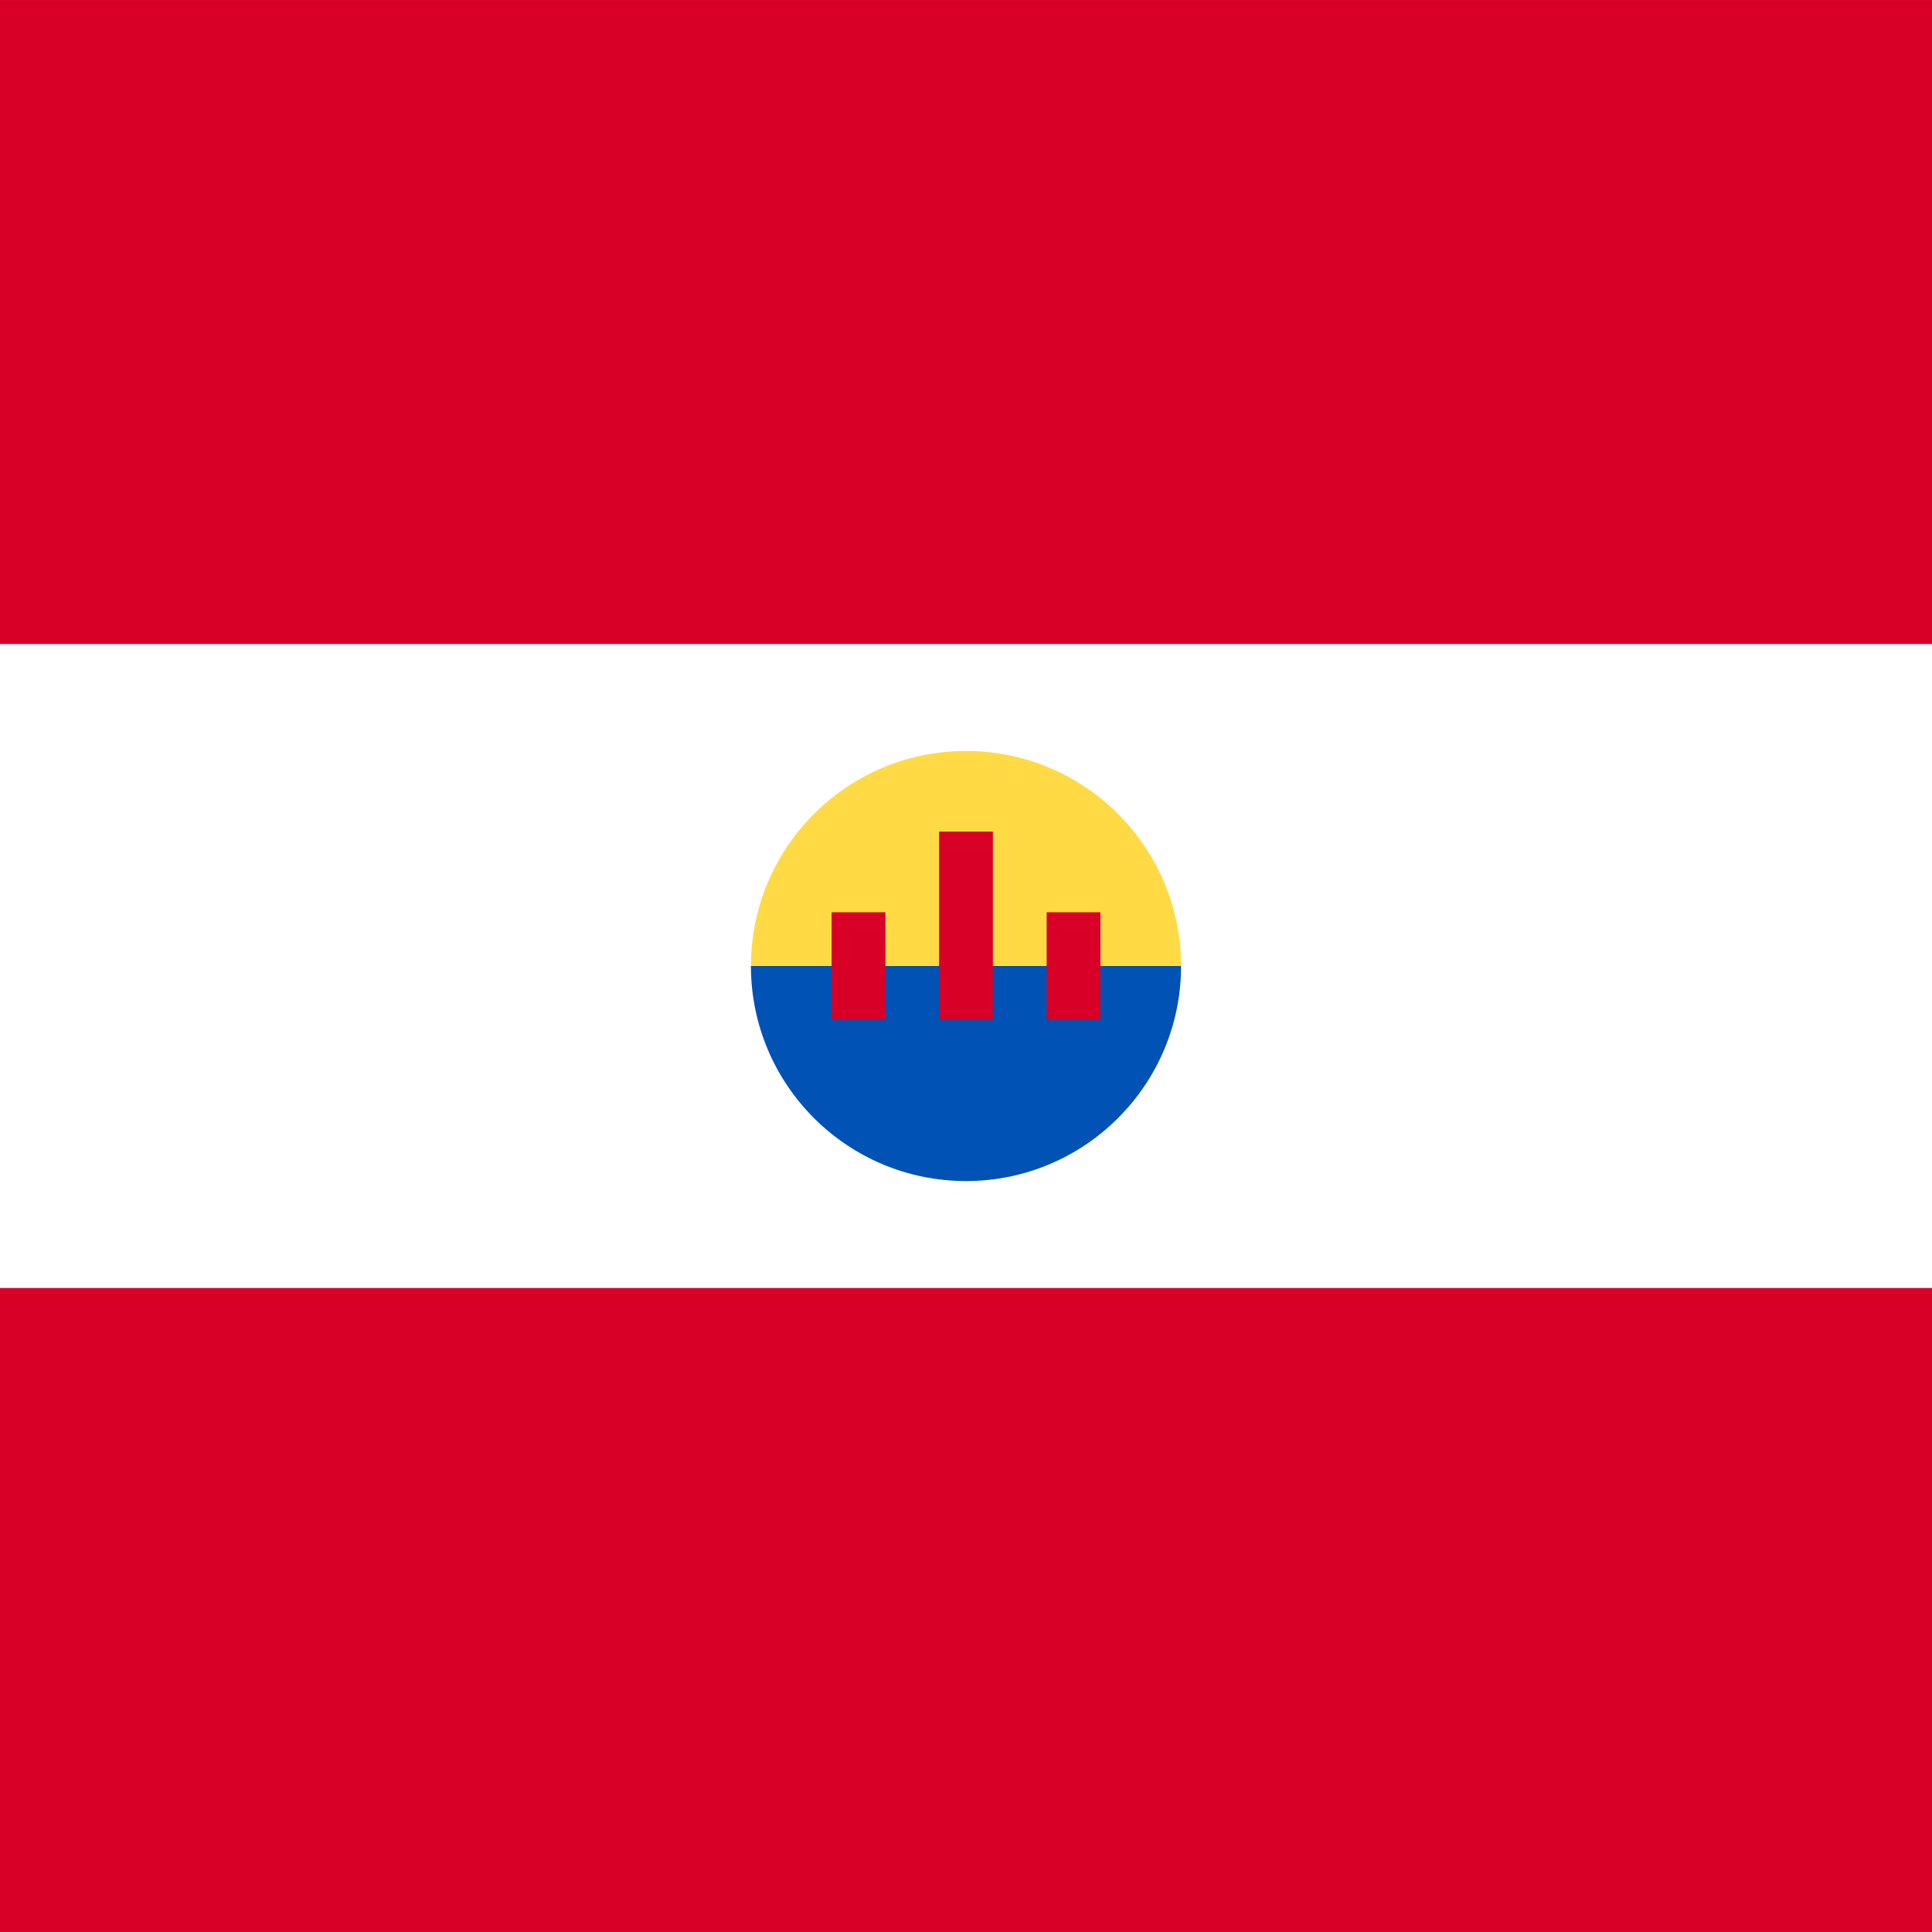
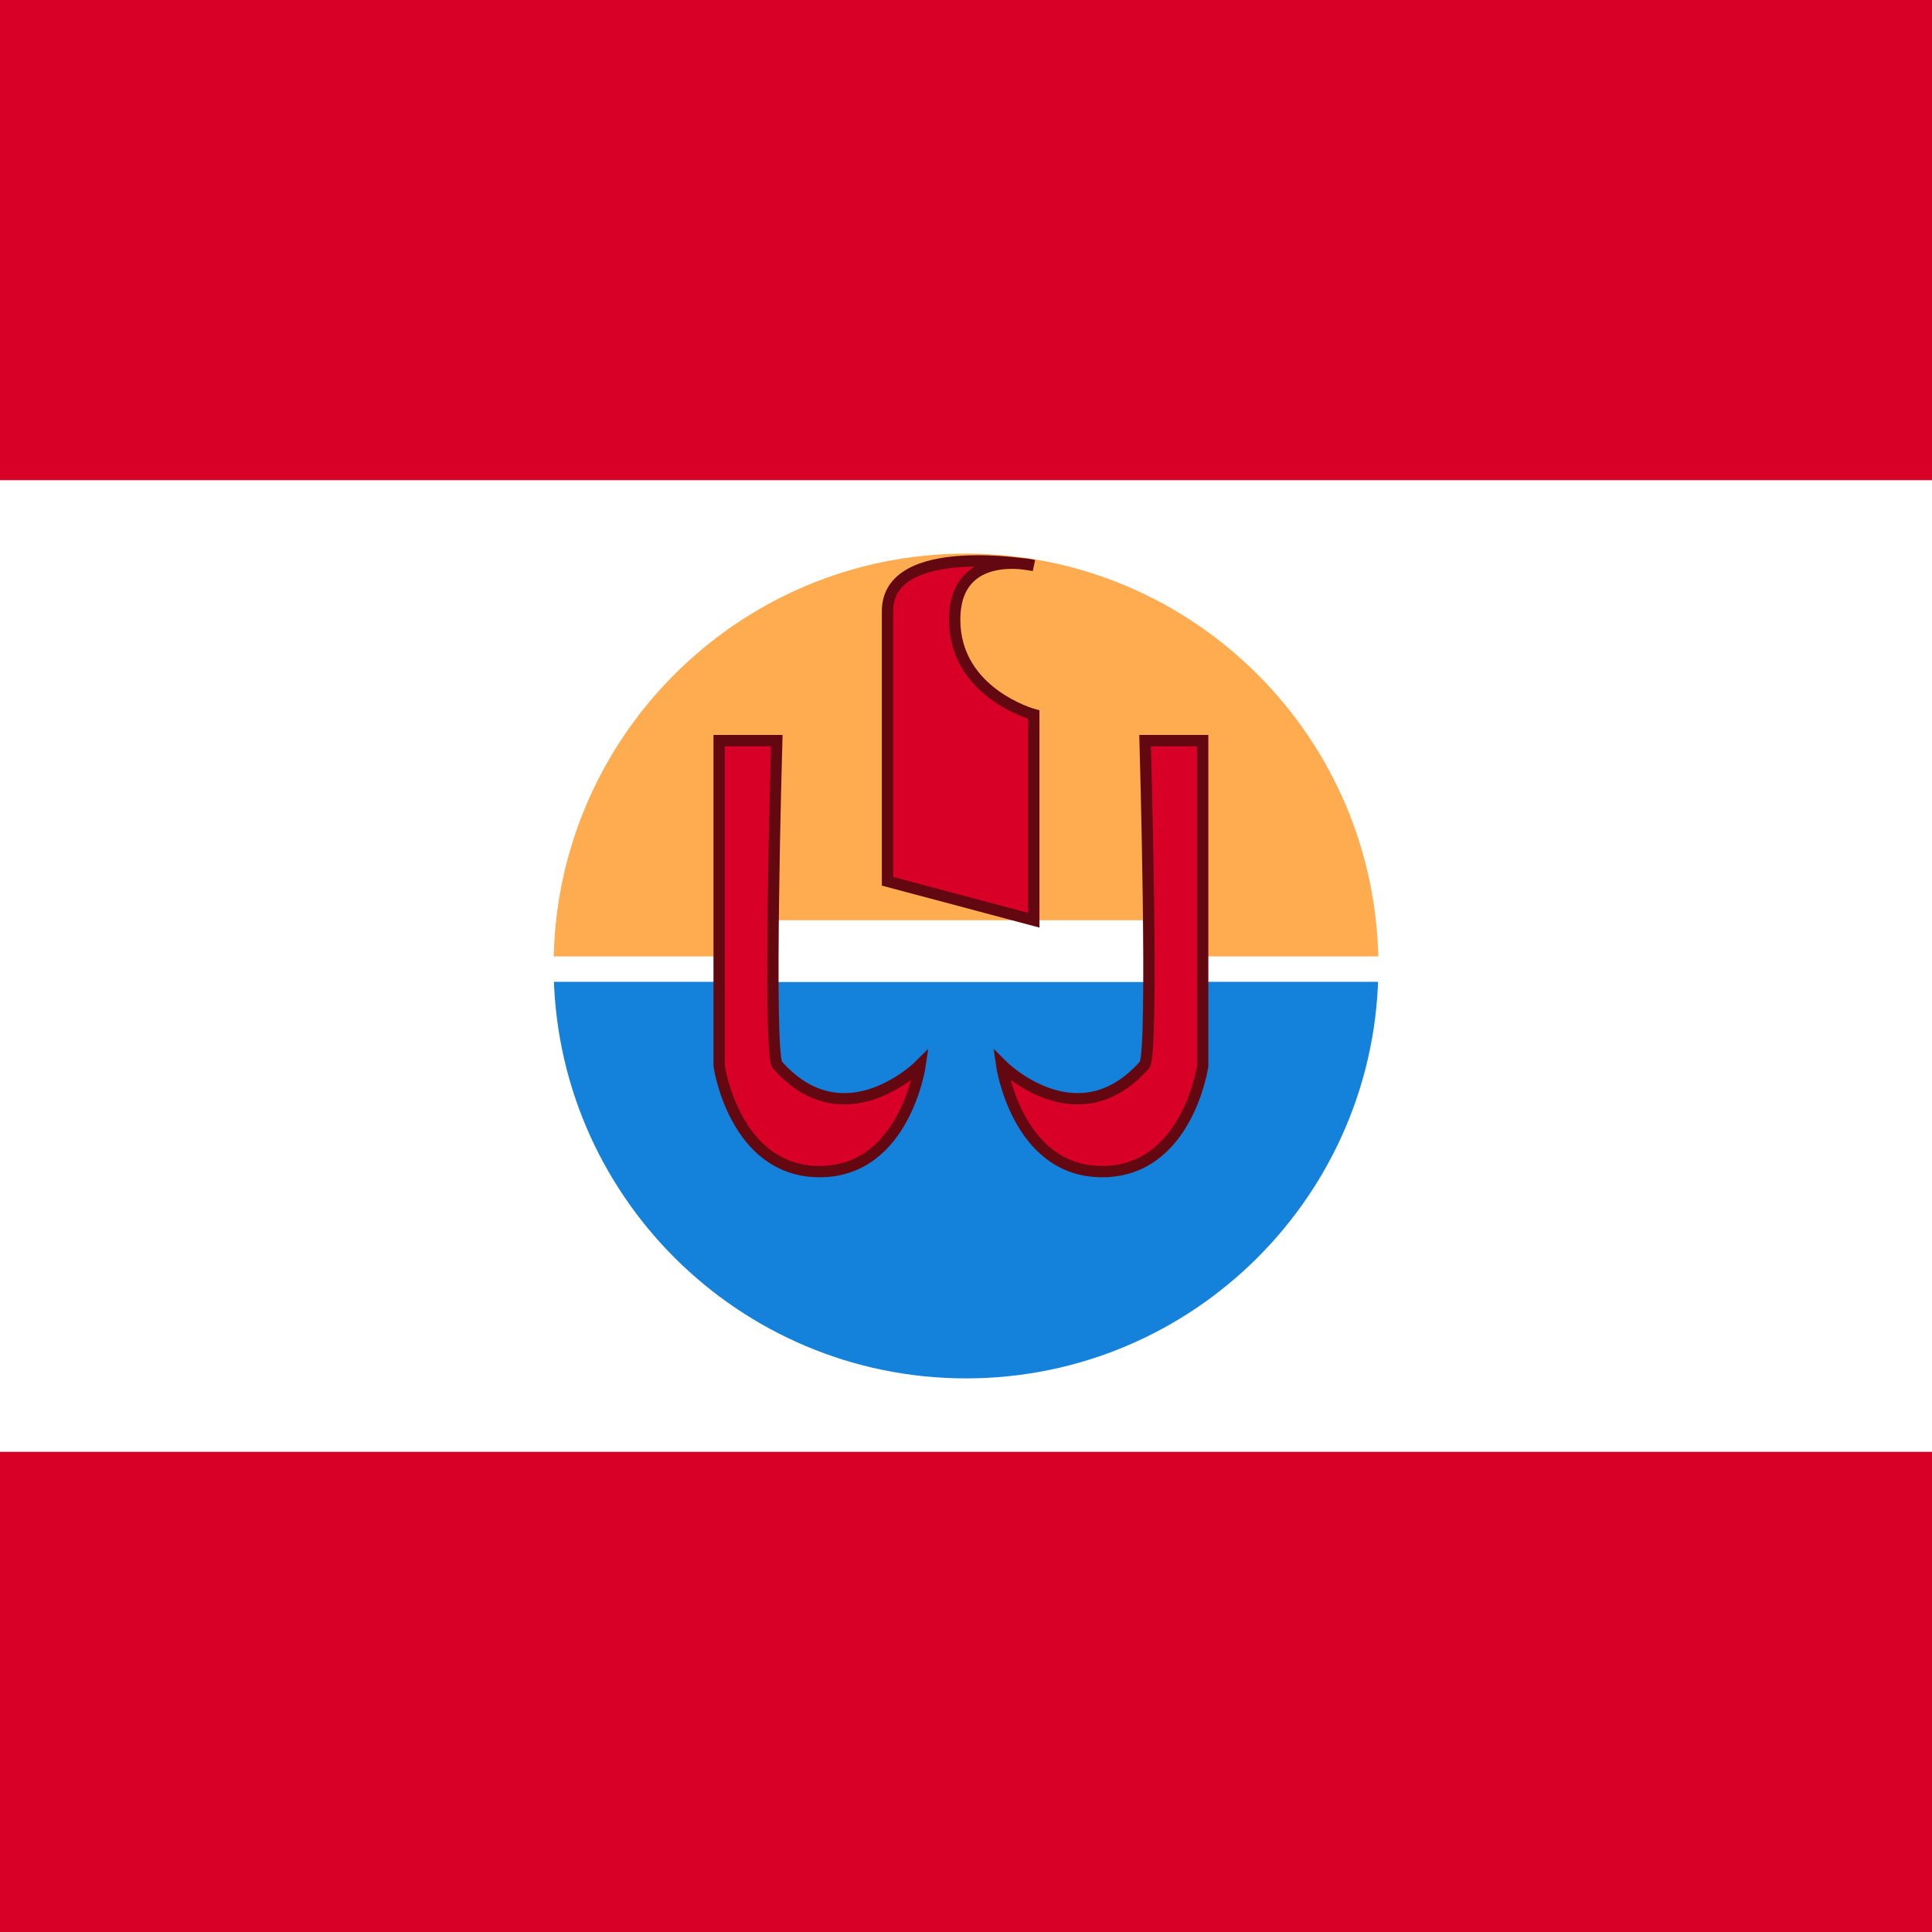
- <svg xmlns="http://www.w3.org/2000/svg" viewBox="85.333 85.333 341.333 341.333">
-   <path fill="#FFF" d="M0 85.337h512v341.326H0z" />
+ <svg xmlns="http://www.w3.org/2000/svg" viewBox="85.5 0 342 342">
+   <path fill="#FFF" d="M0 0h513v342H0z" />
  <g fill="#D80027">
-     <path d="M0 85.337h512v113.775H0zM0 312.888h512v113.775H0z" />
+     <path d="M0 0h513v85H0zM0 257h513v85H0z" />
  </g>
-   <path fill="#FFDA44" d="M293.991 256c0 20.982-17.01 33.243-37.992 33.243S218.008 276.982 218.008 256s17.01-37.992 37.992-37.992 37.991 17.01 37.991 37.992z" />
-   <path fill="#0052B4" d="M293.991 256c0 20.982-17.01 37.992-37.992 37.992s-37.992-17.01-37.992-37.992" />
-   <g fill="#D80027">
-     <path d="M232.259 246.506h9.498v19h-9.498zM270.247 246.506h9.498v19h-9.498zM251.247 232.259h9.498v33.243h-9.498z" />
+   <path fill="#1481DB" d="M329.5 171c0 40.3-32.7 73-73 73s-73-32.7-73-73" />
+   <path fill="#FFAB50" d="M256.5 98c-40.3 0-73 32.7-73 73h146c0-40.3-32.7-73-73-73z" />
+   <g fill="#FFF">
+     <path d="M181.9 169.3h150.5v4.5H181.9z" />
+     <path d="M222.4 162.9h66.5v10.9h-66.5z" />
+   </g>
+   <g fill="#D80027" stroke="#630810" stroke-width="2">
+     <path d="M212.8 131.1H223s-1.6 55.5.1 57.4c11.9 13.5 25.3 0 25.3 0s-2.7 18.9-17.8 18.9-17.8-18.7-17.8-18.7v-57.6zM298.4 131.1h-10.2s1.6 55.5-.1 57.4c-11.9 13.5-25.3 0-25.3 0s2.7 18.9 17.8 18.9c15.1 0 17.8-18.7 17.8-18.7v-57.6zM242.6 156l25.9 6.9v-36.4s-14-3.8-14-16.8 14-9.6 14-9.6-25.9-4.6-25.9 8.1V156z" />
  </g>
</svg>
